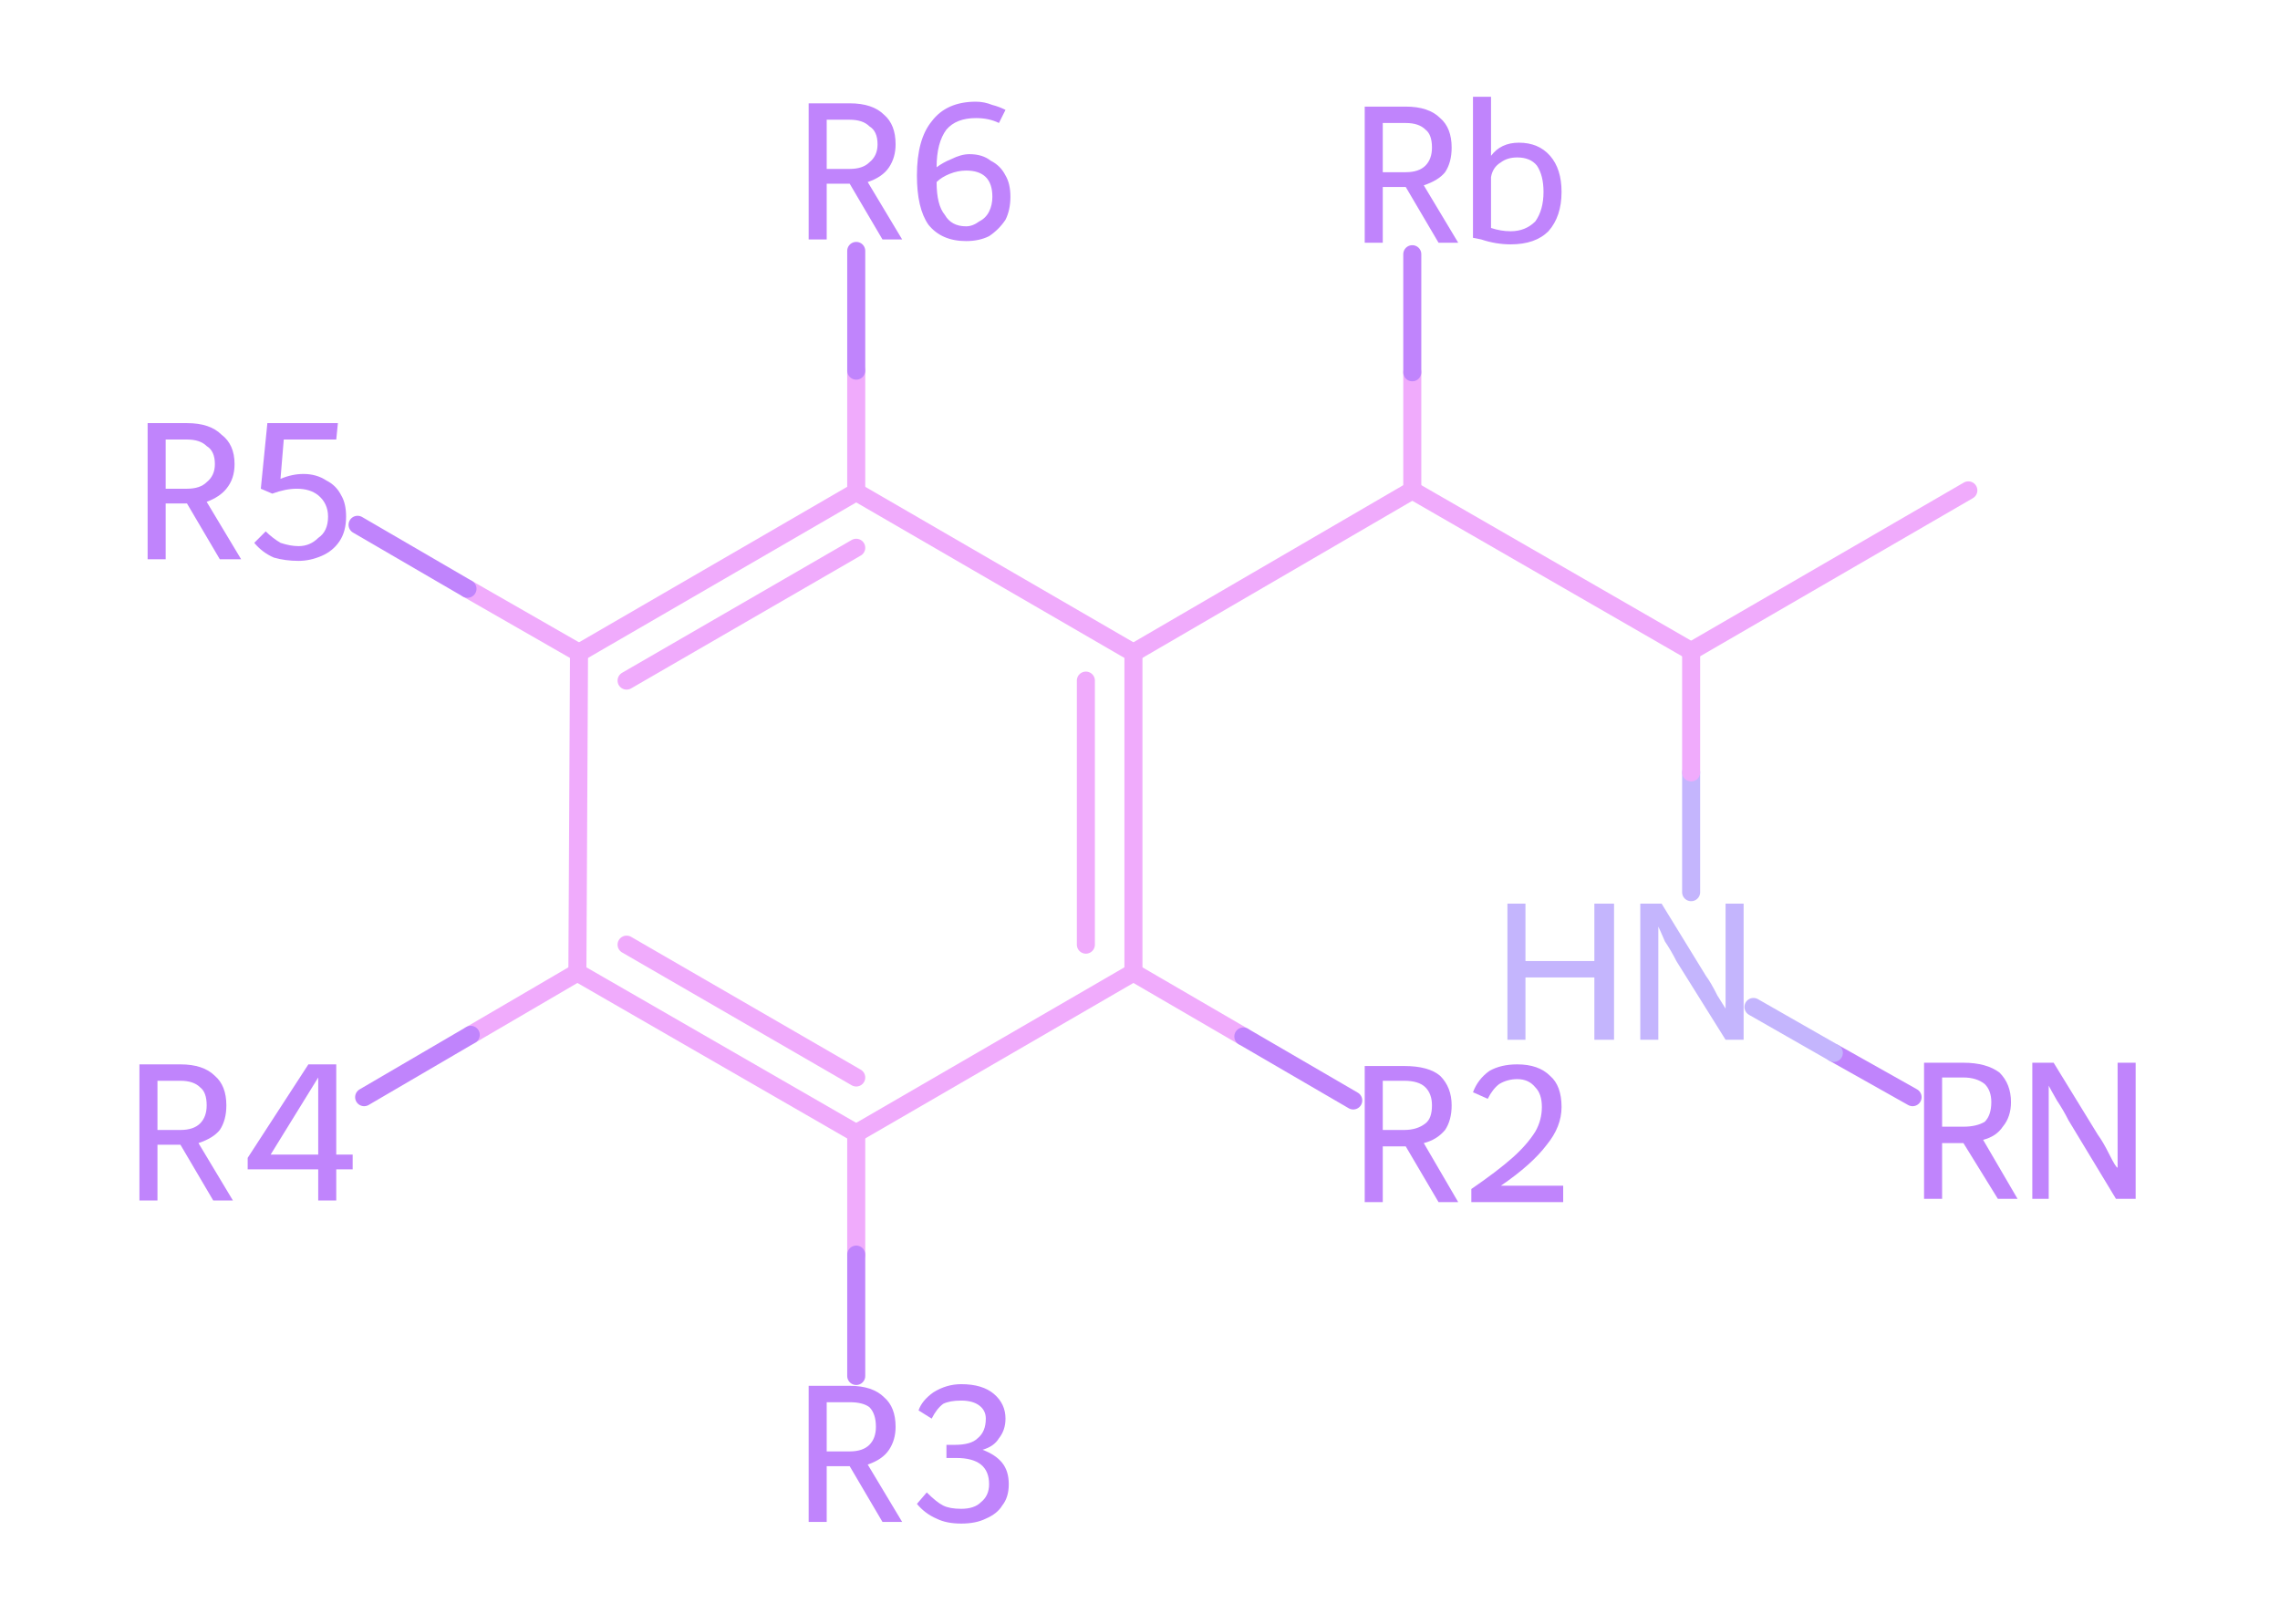
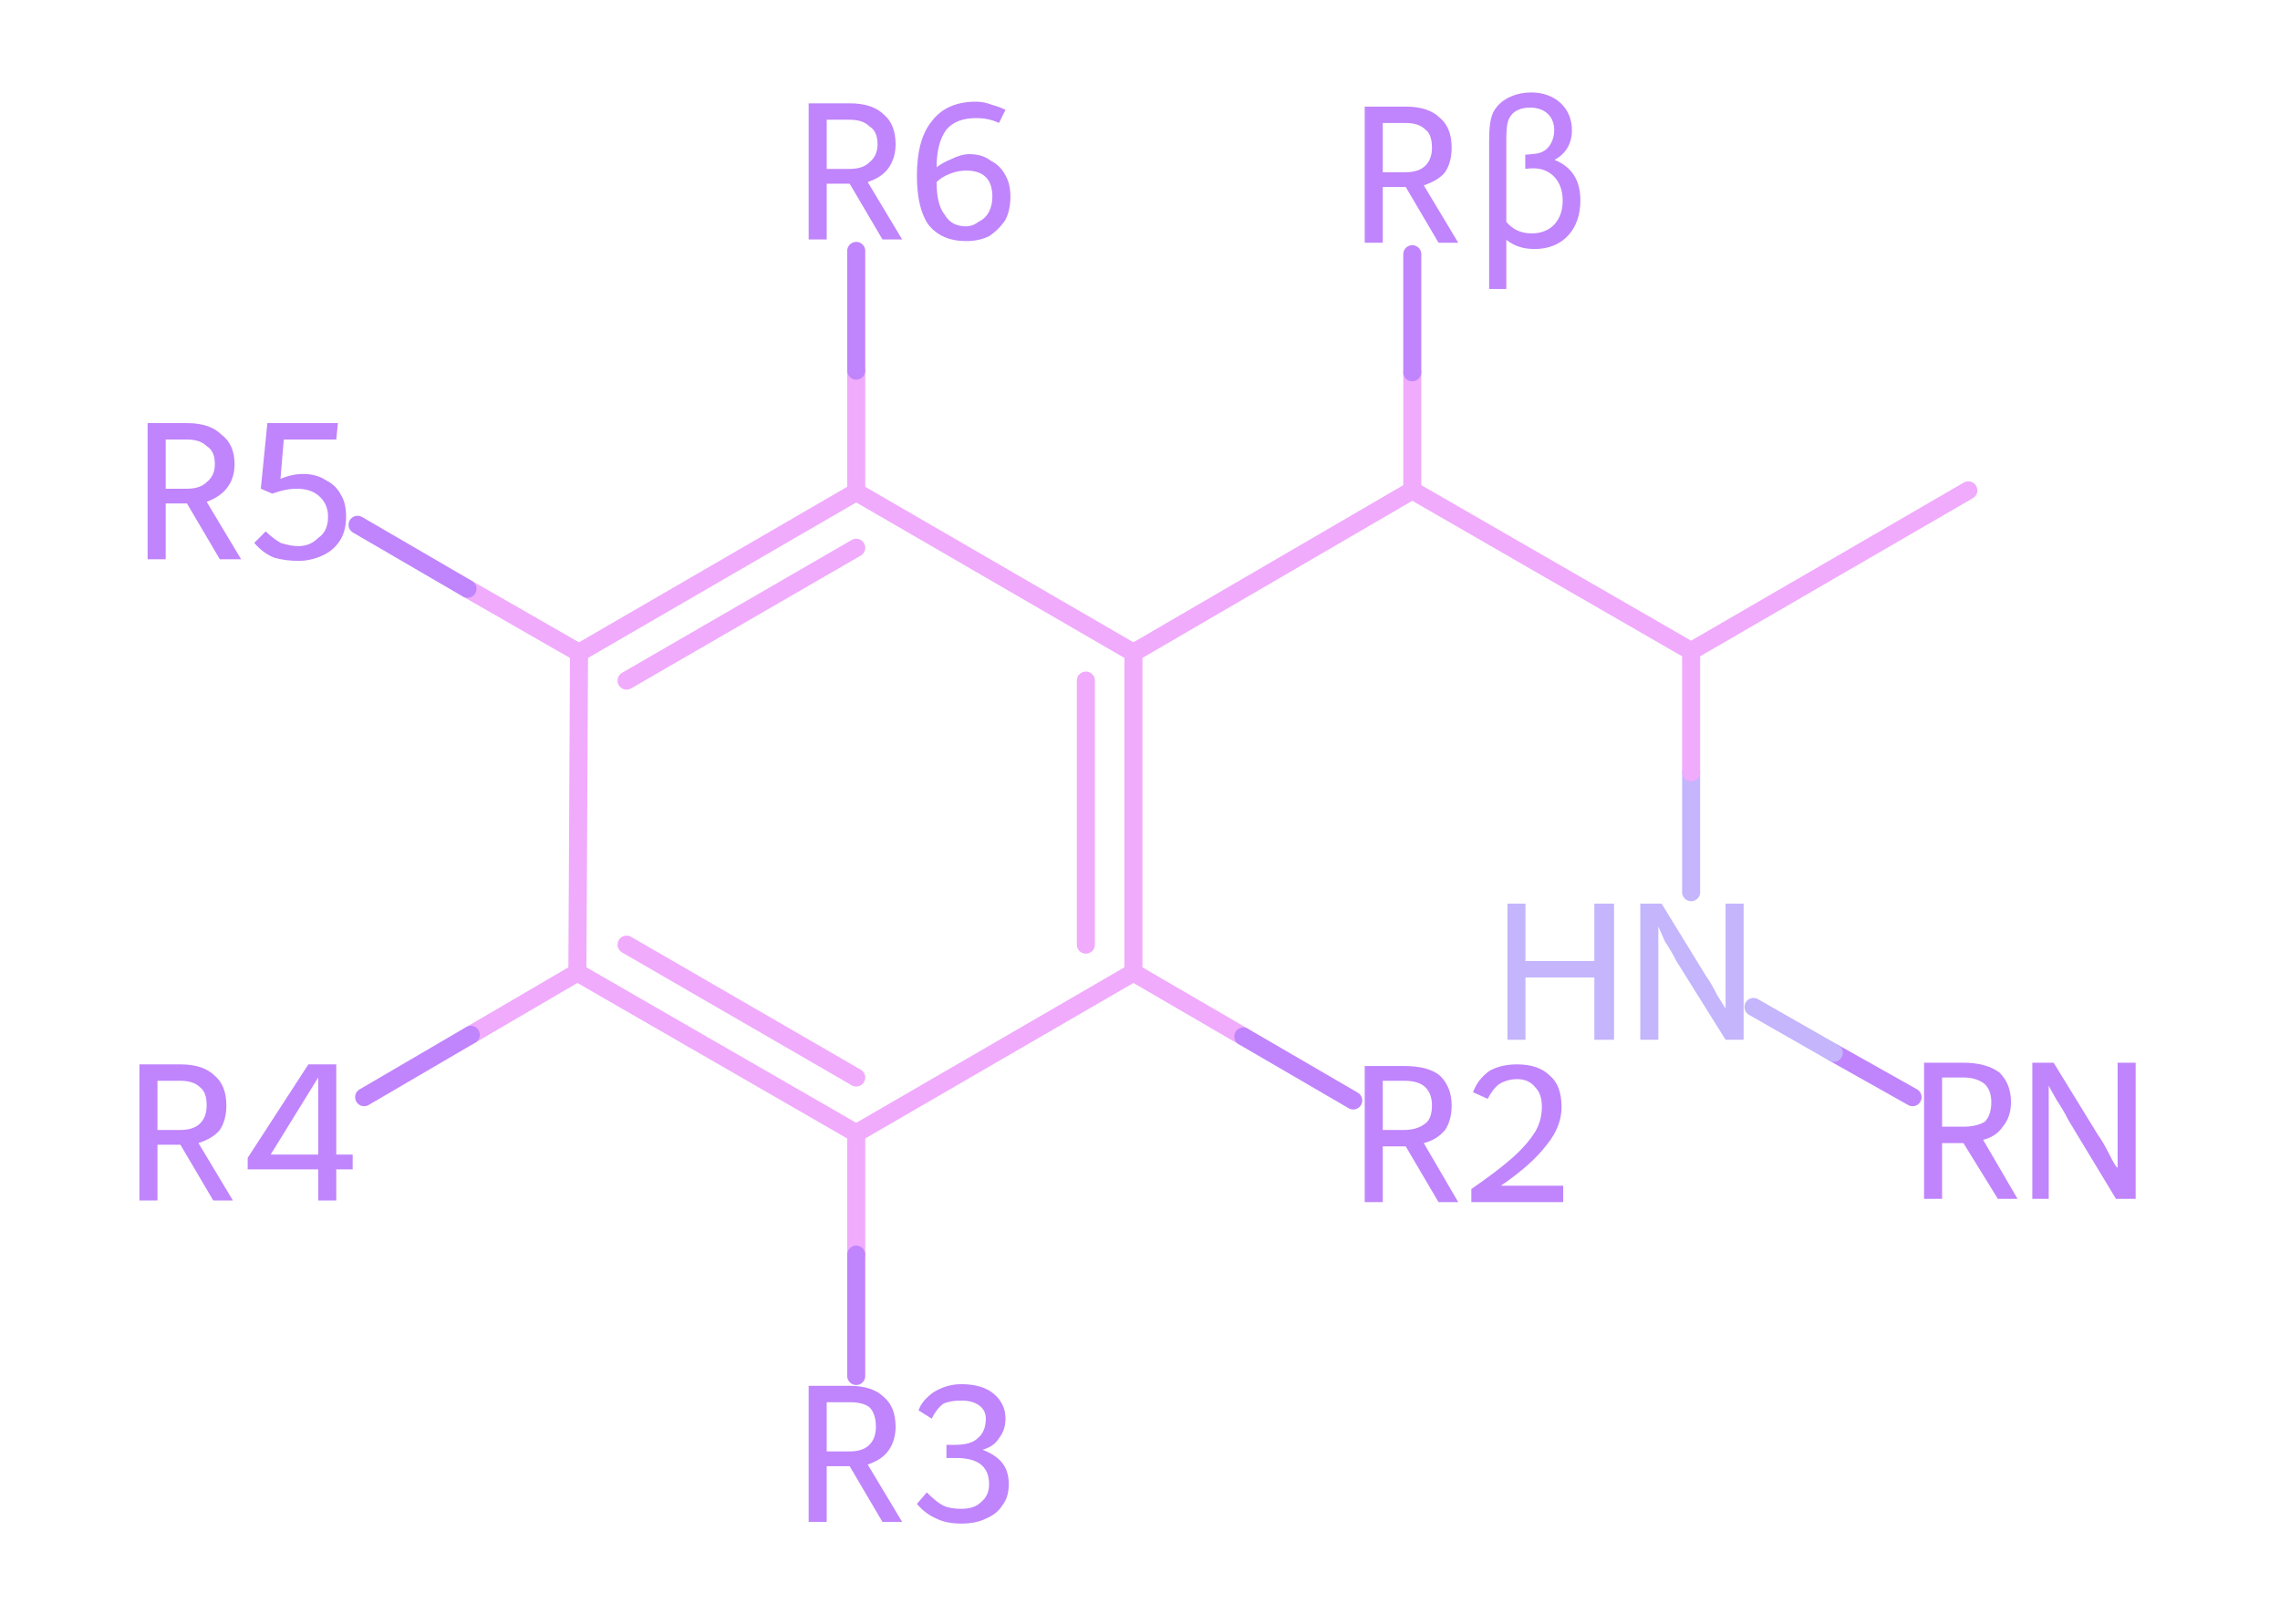
<svg xmlns="http://www.w3.org/2000/svg" version="1.1" baseProfile="full" xml:space="preserve" width="139px" height="99px" viewBox="0 0 139 99">
  <path class="bond-0 atom-0 atom-1" d="M 116.6,66.9 L 111.8,64.2" style="fill:none;fill-rule:evenodd;stroke:#C084FC;stroke-width:1.1px;stroke-linecap:round;stroke-linejoin:round;stroke-opacity:1" />
  <path class="bond-0 atom-0 atom-1" d="M 111.8,64.2 L 106.9,61.4" style="fill:none;fill-rule:evenodd;stroke:#C4B5FD;stroke-width:1.1px;stroke-linecap:round;stroke-linejoin:round;stroke-opacity:1" />
  <path class="bond-1 atom-1 atom-2" d="M 103.1,54.4 L 103.1,47.1" style="fill:none;fill-rule:evenodd;stroke:#C4B5FD;stroke-width:1.1px;stroke-linecap:round;stroke-linejoin:round;stroke-opacity:1" />
  <path class="bond-1 atom-1 atom-2" d="M 103.1,47.1 L 103.1,39.7" style="fill:none;fill-rule:evenodd;stroke:#F0ABFC;stroke-width:1.1px;stroke-linecap:round;stroke-linejoin:round;stroke-opacity:1" />
  <path class="bond-2 atom-2 atom-3" d="M 103.1,39.7 L 120.0,29.9" style="fill:none;fill-rule:evenodd;stroke:#F0ABFC;stroke-width:1.1px;stroke-linecap:round;stroke-linejoin:round;stroke-opacity:1" />
  <path class="bond-3 atom-2 atom-4" d="M 103.1,39.7 L 86.1,29.9" style="fill:none;fill-rule:evenodd;stroke:#F0ABFC;stroke-width:1.1px;stroke-linecap:round;stroke-linejoin:round;stroke-opacity:1" />
  <path class="bond-4 atom-4 atom-5" d="M 86.1,29.9 L 86.1,22.7" style="fill:none;fill-rule:evenodd;stroke:#F0ABFC;stroke-width:1.1px;stroke-linecap:round;stroke-linejoin:round;stroke-opacity:1" />
  <path class="bond-4 atom-4 atom-5" d="M 86.1,22.7 L 86.1,15.5" style="fill:none;fill-rule:evenodd;stroke:#C084FC;stroke-width:1.1px;stroke-linecap:round;stroke-linejoin:round;stroke-opacity:1" />
  <path class="bond-5 atom-4 atom-6" d="M 86.1,29.9 L 69.1,39.8" style="fill:none;fill-rule:evenodd;stroke:#F0ABFC;stroke-width:1.1px;stroke-linecap:round;stroke-linejoin:round;stroke-opacity:1" />
  <path class="bond-6 atom-6 atom-7" d="M 69.1,39.8 L 69.1,59.3" style="fill:none;fill-rule:evenodd;stroke:#F0ABFC;stroke-width:1.1px;stroke-linecap:round;stroke-linejoin:round;stroke-opacity:1" />
  <path class="bond-6 atom-6 atom-7" d="M 66.2,41.5 L 66.2,57.6" style="fill:none;fill-rule:evenodd;stroke:#F0ABFC;stroke-width:1.1px;stroke-linecap:round;stroke-linejoin:round;stroke-opacity:1" />
  <path class="bond-7 atom-7 atom-8" d="M 69.1,59.3 L 75.8,63.2" style="fill:none;fill-rule:evenodd;stroke:#F0ABFC;stroke-width:1.1px;stroke-linecap:round;stroke-linejoin:round;stroke-opacity:1" />
  <path class="bond-7 atom-7 atom-8" d="M 75.8,63.2 L 82.5,67.1" style="fill:none;fill-rule:evenodd;stroke:#C084FC;stroke-width:1.1px;stroke-linecap:round;stroke-linejoin:round;stroke-opacity:1" />
  <path class="bond-8 atom-7 atom-9" d="M 69.1,59.3 L 52.2,69.1" style="fill:none;fill-rule:evenodd;stroke:#F0ABFC;stroke-width:1.1px;stroke-linecap:round;stroke-linejoin:round;stroke-opacity:1" />
  <path class="bond-9 atom-9 atom-10" d="M 52.2,69.1 L 52.2,76.5" style="fill:none;fill-rule:evenodd;stroke:#F0ABFC;stroke-width:1.1px;stroke-linecap:round;stroke-linejoin:round;stroke-opacity:1" />
  <path class="bond-9 atom-9 atom-10" d="M 52.2,76.5 L 52.2,83.9" style="fill:none;fill-rule:evenodd;stroke:#C084FC;stroke-width:1.1px;stroke-linecap:round;stroke-linejoin:round;stroke-opacity:1" />
  <path class="bond-10 atom-9 atom-11" d="M 52.2,69.1 L 35.2,59.3" style="fill:none;fill-rule:evenodd;stroke:#F0ABFC;stroke-width:1.1px;stroke-linecap:round;stroke-linejoin:round;stroke-opacity:1" />
  <path class="bond-10 atom-9 atom-11" d="M 52.2,65.7 L 38.2,57.6" style="fill:none;fill-rule:evenodd;stroke:#F0ABFC;stroke-width:1.1px;stroke-linecap:round;stroke-linejoin:round;stroke-opacity:1" />
  <path class="bond-11 atom-11 atom-12" d="M 35.2,59.3 L 28.7,63.1" style="fill:none;fill-rule:evenodd;stroke:#F0ABFC;stroke-width:1.1px;stroke-linecap:round;stroke-linejoin:round;stroke-opacity:1" />
  <path class="bond-11 atom-11 atom-12" d="M 28.7,63.1 L 22.2,66.9" style="fill:none;fill-rule:evenodd;stroke:#C084FC;stroke-width:1.1px;stroke-linecap:round;stroke-linejoin:round;stroke-opacity:1" />
  <path class="bond-12 atom-11 atom-13" d="M 35.2,59.3 L 35.3,39.8" style="fill:none;fill-rule:evenodd;stroke:#F0ABFC;stroke-width:1.1px;stroke-linecap:round;stroke-linejoin:round;stroke-opacity:1" />
  <path class="bond-13 atom-13 atom-14" d="M 35.3,39.8 L 28.5,35.9" style="fill:none;fill-rule:evenodd;stroke:#F0ABFC;stroke-width:1.1px;stroke-linecap:round;stroke-linejoin:round;stroke-opacity:1" />
  <path class="bond-13 atom-13 atom-14" d="M 28.5,35.9 L 21.8,32.0" style="fill:none;fill-rule:evenodd;stroke:#C084FC;stroke-width:1.1px;stroke-linecap:round;stroke-linejoin:round;stroke-opacity:1" />
  <path class="bond-14 atom-13 atom-15" d="M 35.3,39.8 L 52.2,30.0" style="fill:none;fill-rule:evenodd;stroke:#F0ABFC;stroke-width:1.1px;stroke-linecap:round;stroke-linejoin:round;stroke-opacity:1" />
  <path class="bond-14 atom-13 atom-15" d="M 38.2,41.5 L 52.2,33.4" style="fill:none;fill-rule:evenodd;stroke:#F0ABFC;stroke-width:1.1px;stroke-linecap:round;stroke-linejoin:round;stroke-opacity:1" />
  <path class="bond-15 atom-15 atom-16" d="M 52.2,30.0 L 52.2,22.6" style="fill:none;fill-rule:evenodd;stroke:#F0ABFC;stroke-width:1.1px;stroke-linecap:round;stroke-linejoin:round;stroke-opacity:1" />
  <path class="bond-15 atom-15 atom-16" d="M 52.2,22.6 L 52.2,15.3" style="fill:none;fill-rule:evenodd;stroke:#C084FC;stroke-width:1.1px;stroke-linecap:round;stroke-linejoin:round;stroke-opacity:1" />
  <path class="bond-16 atom-15 atom-6" d="M 52.2,30.0 L 69.1,39.8" style="fill:none;fill-rule:evenodd;stroke:#F0ABFC;stroke-width:1.1px;stroke-linecap:round;stroke-linejoin:round;stroke-opacity:1" />
  <path class="atom-0" d="M 121.8 73.1 L 119.7 69.7 L 119.7 69.7 L 118.4 69.7 L 118.4 73.1 L 117.3 73.1 L 117.3 64.8 L 119.7 64.8 Q 121.1 64.8, 121.9 65.4 Q 122.6 66.1, 122.6 67.2 Q 122.6 68.1, 122.1 68.7 Q 121.7 69.3, 120.9 69.5 L 123.0 73.1 L 121.8 73.1 M 118.4 68.7 L 119.7 68.7 Q 120.5 68.7, 121.0 68.4 Q 121.4 68.0, 121.4 67.2 Q 121.4 66.5, 121.0 66.1 Q 120.5 65.7, 119.7 65.7 L 118.4 65.7 L 118.4 68.7 " fill="#C084FC" />
  <path class="atom-0" d="M 125.2 64.8 L 127.9 69.2 Q 128.2 69.6, 128.6 70.4 Q 129.0 71.2, 129.1 71.2 L 129.1 64.8 L 130.2 64.8 L 130.2 73.1 L 129.0 73.1 L 126.1 68.3 Q 125.8 67.7, 125.4 67.1 Q 125.0 66.4, 124.9 66.2 L 124.9 73.1 L 123.9 73.1 L 123.9 64.8 L 125.2 64.8 " fill="#C084FC" />
  <path class="atom-1" d="M 91.9 55.1 L 93.0 55.1 L 93.0 58.6 L 97.2 58.6 L 97.2 55.1 L 98.4 55.1 L 98.4 63.4 L 97.2 63.4 L 97.2 59.6 L 93.0 59.6 L 93.0 63.4 L 91.9 63.4 L 91.9 55.1 " fill="#C4B5FD" />
  <path class="atom-1" d="M 101.3 55.1 L 104.0 59.5 Q 104.3 59.9, 104.7 60.7 Q 105.2 61.5, 105.2 61.5 L 105.2 55.1 L 106.3 55.1 L 106.3 63.4 L 105.2 63.4 L 102.2 58.6 Q 101.9 58.0, 101.5 57.4 Q 101.2 56.7, 101.1 56.5 L 101.1 63.4 L 100.0 63.4 L 100.0 55.1 L 101.3 55.1 " fill="#C4B5FD" />
  <path class="atom-5" d="M 87.7 14.8 L 85.7 11.4 L 85.7 11.4 L 84.3 11.4 L 84.3 14.8 L 83.2 14.8 L 83.2 6.5 L 85.7 6.5 Q 87.1 6.5, 87.8 7.2 Q 88.5 7.8, 88.5 9.0 Q 88.5 9.9, 88.1 10.5 Q 87.7 11.0, 86.8 11.3 L 88.9 14.8 L 87.7 14.8 M 84.3 10.5 L 85.7 10.5 Q 86.5 10.5, 86.9 10.1 Q 87.3 9.7, 87.3 9.0 Q 87.3 8.2, 86.9 7.9 Q 86.5 7.5, 85.7 7.5 L 84.3 7.5 L 84.3 10.5 " fill="#C084FC" />
-   <path class="atom-5" d="M 92.6 8.7 Q 93.8 8.7, 94.5 9.5 Q 95.2 10.3, 95.2 11.7 Q 95.2 13.2, 94.4 14.1 Q 93.6 14.9, 92.1 14.9 Q 91.2 14.9, 90.3 14.6 L 89.8 14.5 L 89.8 5.9 L 90.9 5.9 L 90.9 9.5 Q 91.5 8.7, 92.6 8.7 M 92.1 14.1 Q 93.0 14.1, 93.6 13.5 Q 94.1 12.8, 94.1 11.7 Q 94.1 10.7, 93.7 10.1 Q 93.3 9.6, 92.5 9.6 Q 91.9 9.6, 91.5 9.9 Q 91.0 10.2, 90.9 10.8 L 90.9 13.9 Q 91.5 14.1, 92.1 14.1 " fill="#C084FC" />
+   <text x="89.8" y="14.9" font-family="Helvetica,Arial,sans-serif" font-size="12.5px" fill="#C084FC">β</text>
  <path class="atom-8" d="M 87.7 73.3 L 85.7 69.9 L 85.6 69.9 L 84.3 69.9 L 84.3 73.3 L 83.2 73.3 L 83.2 65.0 L 85.6 65.0 Q 87.1 65.0, 87.8 65.6 Q 88.5 66.3, 88.5 67.4 Q 88.5 68.3, 88.1 68.9 Q 87.6 69.5, 86.8 69.7 L 88.9 73.3 L 87.7 73.3 M 84.3 68.9 L 85.6 68.9 Q 86.4 68.9, 86.9 68.5 Q 87.3 68.2, 87.3 67.4 Q 87.3 66.7, 86.9 66.3 Q 86.5 65.9, 85.6 65.9 L 84.3 65.9 L 84.3 68.9 " fill="#C084FC" />
  <path class="atom-8" d="M 89.8 66.6 Q 90.1 65.8, 90.8 65.3 Q 91.5 64.9, 92.5 64.9 Q 93.8 64.9, 94.5 65.6 Q 95.2 66.2, 95.2 67.5 Q 95.2 68.7, 94.3 69.8 Q 93.4 71.0, 91.5 72.3 L 95.3 72.3 L 95.3 73.3 L 89.7 73.3 L 89.7 72.5 Q 91.3 71.4, 92.2 70.6 Q 93.1 69.8, 93.6 69.0 Q 94.0 68.3, 94.0 67.5 Q 94.0 66.7, 93.6 66.3 Q 93.2 65.8, 92.5 65.8 Q 91.9 65.8, 91.4 66.1 Q 91.0 66.4, 90.7 67.0 L 89.8 66.6 " fill="#C084FC" />
  <path class="atom-10" d="M 53.8 92.8 L 51.8 89.4 L 51.8 89.4 L 50.4 89.4 L 50.4 92.8 L 49.3 92.8 L 49.3 84.5 L 51.8 84.5 Q 53.2 84.5, 53.9 85.2 Q 54.6 85.8, 54.6 87.0 Q 54.6 87.8, 54.2 88.4 Q 53.8 89.0, 52.9 89.3 L 55.0 92.8 L 53.8 92.8 M 50.4 88.5 L 51.8 88.5 Q 52.6 88.5, 53.0 88.1 Q 53.4 87.7, 53.4 87.0 Q 53.4 86.2, 53.0 85.8 Q 52.6 85.5, 51.8 85.5 L 50.4 85.5 L 50.4 88.5 " fill="#C084FC" />
  <path class="atom-10" d="M 59.9 88.4 Q 60.7 88.7, 61.1 89.2 Q 61.5 89.7, 61.5 90.5 Q 61.5 91.3, 61.1 91.8 Q 60.8 92.3, 60.1 92.6 Q 59.5 92.9, 58.6 92.9 Q 57.7 92.9, 57.1 92.6 Q 56.4 92.3, 55.9 91.7 L 56.5 91.0 Q 57.1 91.6, 57.5 91.8 Q 57.9 92.0, 58.6 92.0 Q 59.4 92.0, 59.8 91.6 Q 60.3 91.2, 60.3 90.5 Q 60.3 89.7, 59.8 89.3 Q 59.3 88.9, 58.3 88.9 L 57.7 88.9 L 57.7 88.1 L 58.2 88.1 Q 59.2 88.1, 59.6 87.7 Q 60.1 87.3, 60.1 86.5 Q 60.1 86.0, 59.7 85.7 Q 59.3 85.4, 58.6 85.4 Q 57.9 85.4, 57.5 85.6 Q 57.1 85.9, 56.8 86.5 L 56.0 86.0 Q 56.2 85.4, 56.9 84.9 Q 57.7 84.4, 58.6 84.4 Q 59.9 84.4, 60.6 85.0 Q 61.3 85.6, 61.3 86.5 Q 61.3 87.2, 60.9 87.7 Q 60.6 88.2, 59.9 88.4 " fill="#C084FC" />
  <path class="atom-12" d="M 13.0 73.2 L 11.0 69.8 L 11.0 69.8 L 9.6 69.8 L 9.6 73.2 L 8.5 73.2 L 8.5 64.9 L 11.0 64.9 Q 12.4 64.9, 13.1 65.6 Q 13.8 66.2, 13.8 67.4 Q 13.8 68.3, 13.4 68.9 Q 13.0 69.4, 12.1 69.7 L 14.2 73.2 L 13.0 73.2 M 9.6 68.9 L 11.0 68.9 Q 11.8 68.9, 12.2 68.5 Q 12.6 68.1, 12.6 67.4 Q 12.6 66.6, 12.2 66.3 Q 11.8 65.9, 11.0 65.9 L 9.6 65.9 L 9.6 68.9 " fill="#C084FC" />
  <path class="atom-12" d="M 20.5 70.4 L 21.5 70.4 L 21.5 71.3 L 20.5 71.3 L 20.5 73.2 L 19.4 73.2 L 19.4 71.3 L 15.1 71.3 L 15.1 70.6 L 18.8 64.9 L 20.5 64.9 L 20.5 70.4 M 16.5 70.4 L 19.4 70.4 L 19.4 65.7 L 16.5 70.4 " fill="#C084FC" />
  <path class="atom-14" d="M 13.4 34.1 L 11.4 30.7 L 11.4 30.7 L 10.1 30.7 L 10.1 34.1 L 9.0 34.1 L 9.0 25.8 L 11.4 25.8 Q 12.8 25.8, 13.5 26.5 Q 14.3 27.1, 14.3 28.3 Q 14.3 29.2, 13.8 29.8 Q 13.4 30.3, 12.6 30.6 L 14.7 34.1 L 13.4 34.1 M 10.1 29.8 L 11.4 29.8 Q 12.2 29.8, 12.6 29.4 Q 13.1 29.0, 13.1 28.3 Q 13.1 27.5, 12.6 27.2 Q 12.2 26.8, 11.4 26.8 L 10.1 26.8 L 10.1 29.8 " fill="#C084FC" />
  <path class="atom-14" d="M 18.5 28.9 Q 19.3 28.9, 19.9 29.3 Q 20.5 29.6, 20.8 30.2 Q 21.1 30.7, 21.1 31.5 Q 21.1 32.4, 20.7 33.0 Q 20.3 33.6, 19.6 33.9 Q 18.9 34.2, 18.2 34.2 Q 17.4 34.2, 16.7 34.0 Q 16.0 33.7, 15.5 33.1 L 16.2 32.4 Q 16.6 32.8, 17.1 33.1 Q 17.7 33.3, 18.2 33.3 Q 18.9 33.3, 19.4 32.8 Q 20.0 32.4, 20.0 31.5 Q 20.0 30.7, 19.4 30.2 Q 18.9 29.8, 18.1 29.8 Q 17.4 29.8, 16.6 30.1 L 15.9 29.8 L 16.3 25.8 L 20.6 25.8 L 20.5 26.8 L 17.3 26.8 L 17.1 29.2 Q 17.8 28.9, 18.5 28.9 " fill="#C084FC" />
  <path class="atom-16" d="M 53.8 14.6 L 51.8 11.2 L 51.8 11.2 L 50.4 11.2 L 50.4 14.6 L 49.3 14.6 L 49.3 6.3 L 51.8 6.3 Q 53.2 6.3, 53.9 7.0 Q 54.6 7.6, 54.6 8.8 Q 54.6 9.6, 54.2 10.2 Q 53.8 10.8, 52.9 11.1 L 55.0 14.6 L 53.8 14.6 M 50.4 10.3 L 51.8 10.3 Q 52.6 10.3, 53.0 9.9 Q 53.5 9.5, 53.5 8.8 Q 53.5 8.0, 53.0 7.7 Q 52.6 7.3, 51.8 7.3 L 50.4 7.3 L 50.4 10.3 " fill="#C084FC" />
  <path class="atom-16" d="M 59.1 9.4 Q 59.9 9.4, 60.4 9.8 Q 61.0 10.1, 61.3 10.7 Q 61.6 11.2, 61.6 12.0 Q 61.6 12.8, 61.3 13.4 Q 60.9 14.0, 60.3 14.4 Q 59.7 14.7, 58.9 14.7 Q 57.4 14.7, 56.6 13.7 Q 55.9 12.7, 55.9 10.7 Q 55.9 8.5, 56.8 7.4 Q 57.7 6.2, 59.5 6.2 Q 60.0 6.2, 60.5 6.4 Q 60.9 6.5, 61.3 6.7 L 60.9 7.5 Q 60.3 7.2, 59.5 7.2 Q 58.3 7.2, 57.7 7.9 Q 57.1 8.7, 57.1 10.2 Q 57.5 9.9, 58.0 9.7 Q 58.6 9.4, 59.1 9.4 M 58.9 13.8 Q 59.3 13.8, 59.7 13.5 Q 60.1 13.3, 60.3 12.9 Q 60.5 12.5, 60.5 12.0 Q 60.5 11.2, 60.1 10.8 Q 59.7 10.4, 58.9 10.4 Q 58.4 10.4, 57.9 10.6 Q 57.4 10.8, 57.1 11.1 Q 57.1 12.5, 57.6 13.1 Q 58.0 13.8, 58.9 13.8 " fill="#C084FC" />
</svg>
